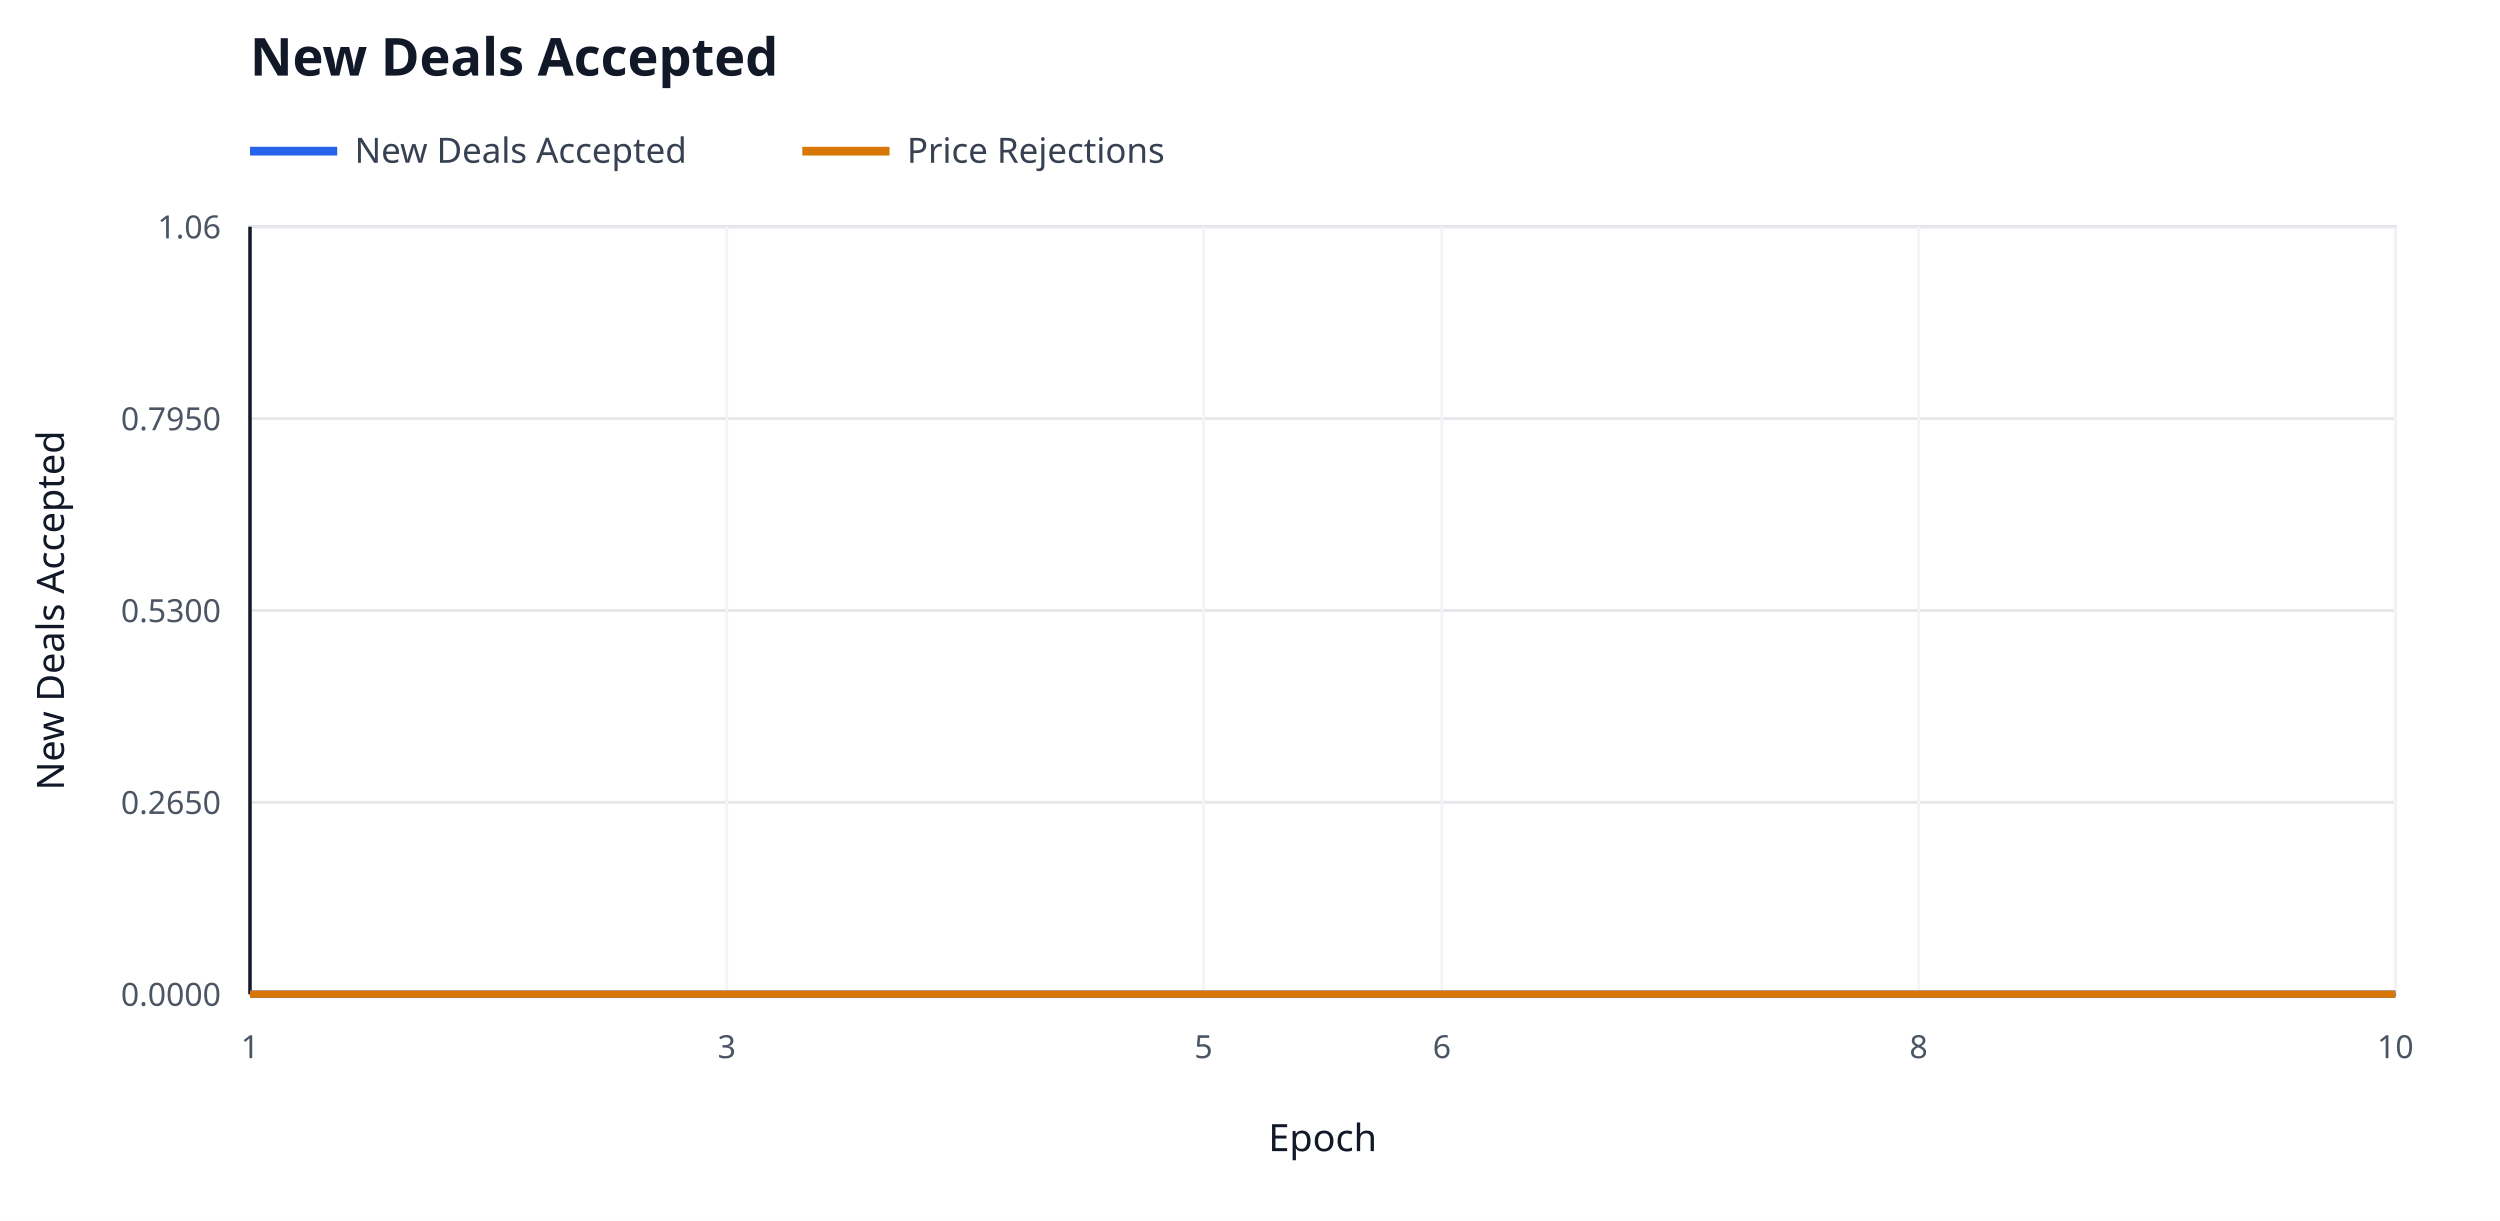
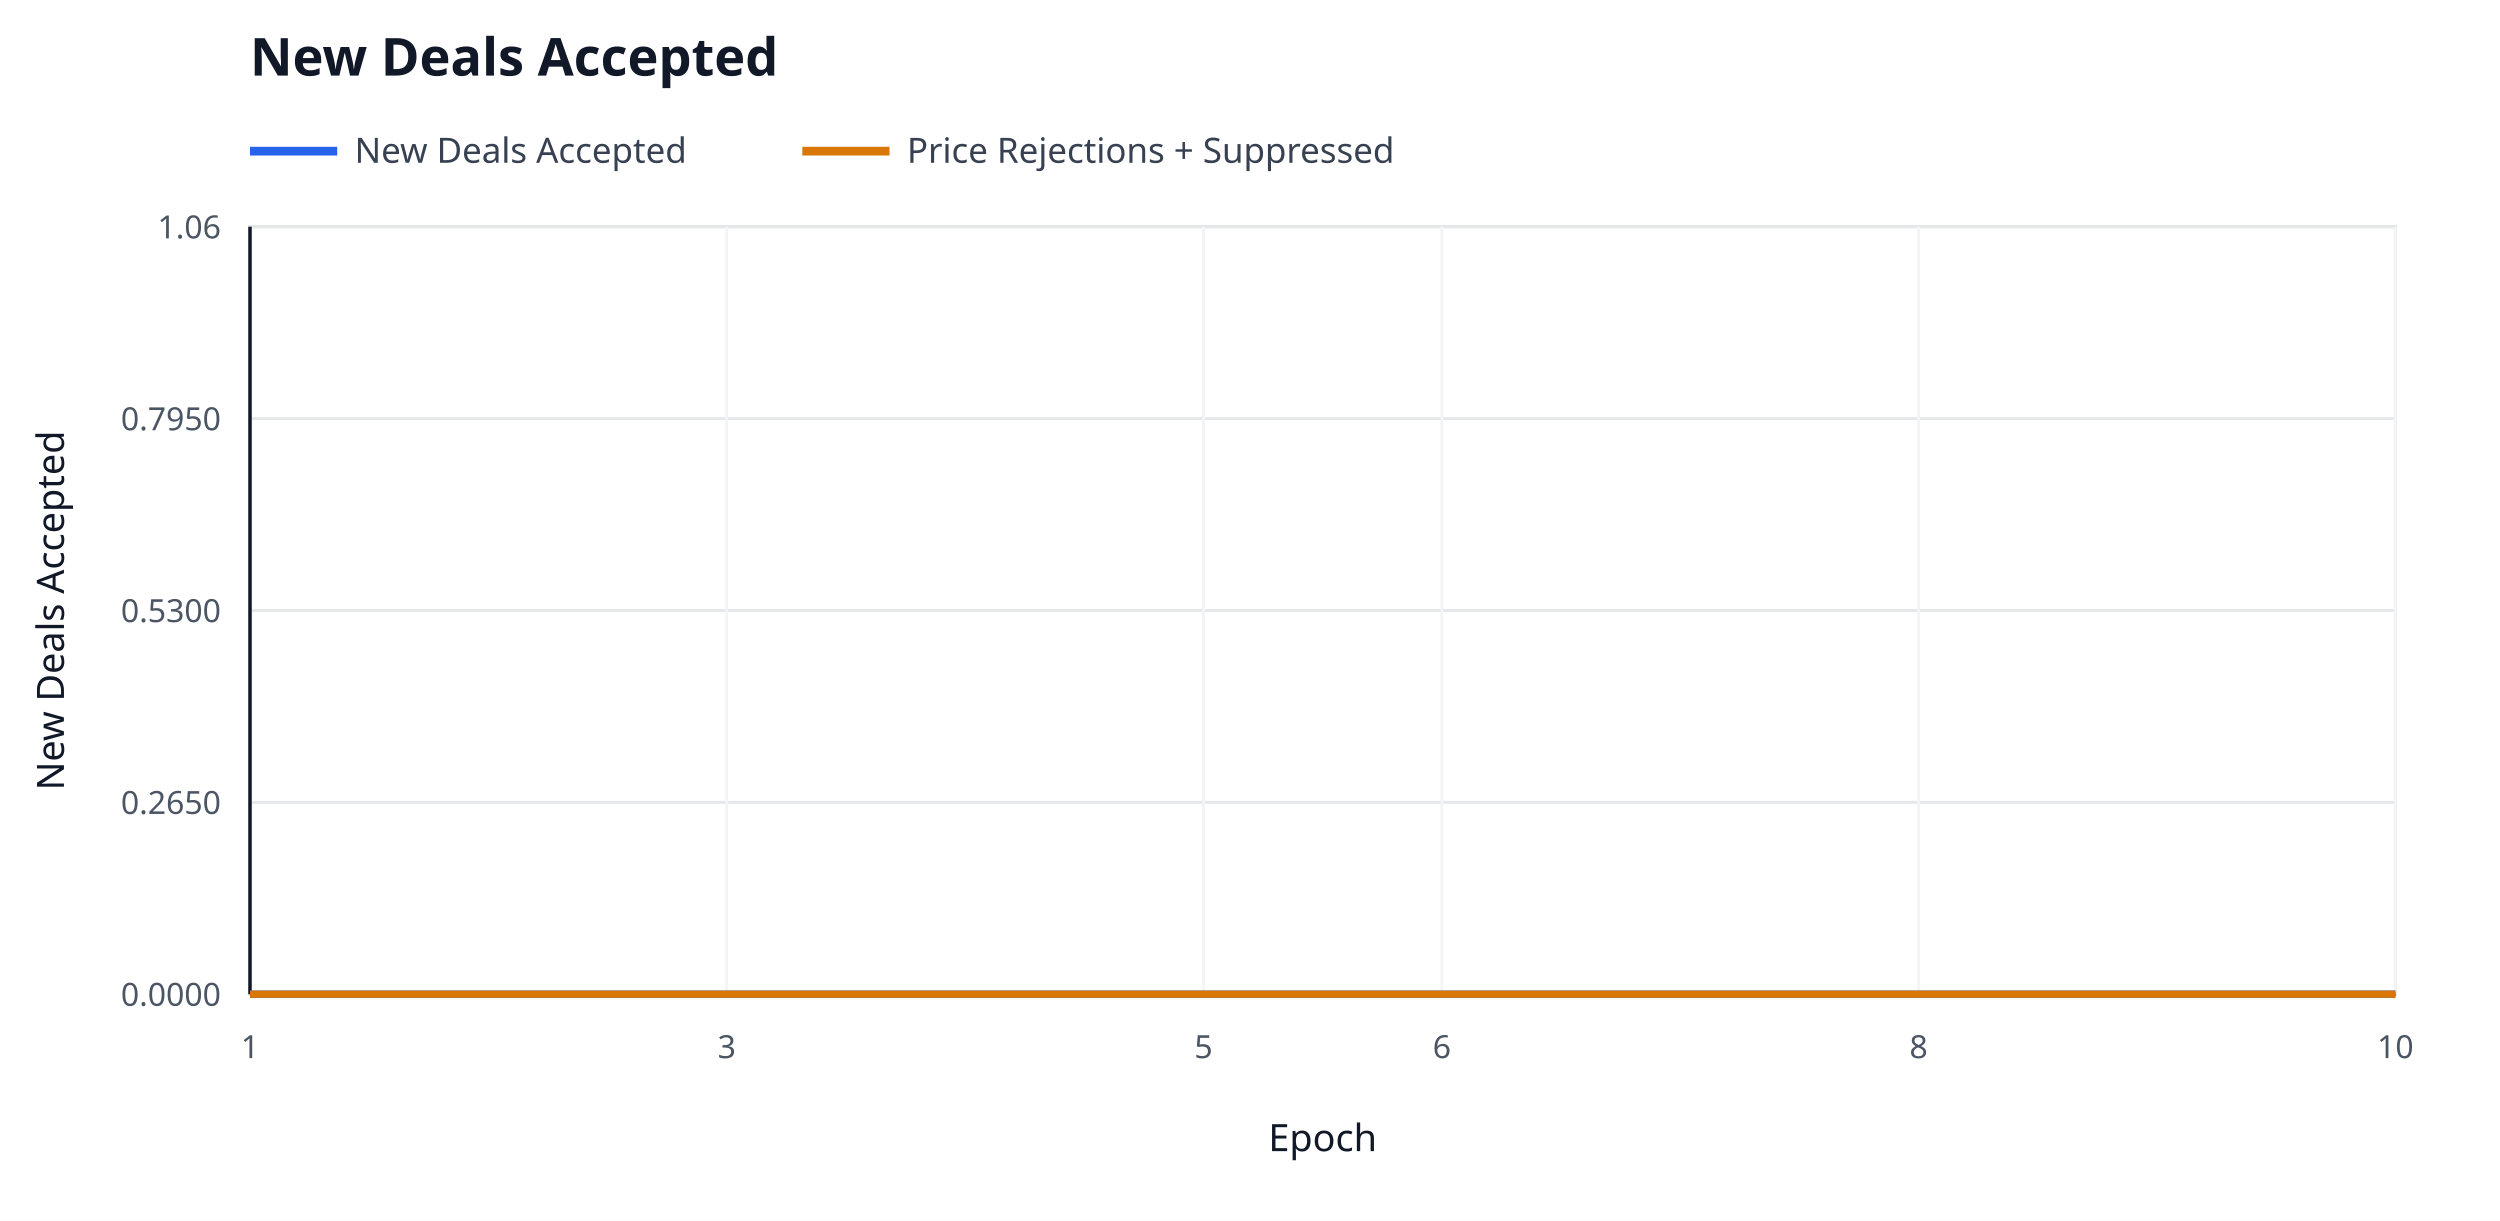
<svg xmlns="http://www.w3.org/2000/svg" width="860" height="420" viewBox="0 0 860 420">
  <rect width="100%" height="100%" fill="#ffffff" />
  <text x="86" y="26" font-family="sans-serif" font-size="18" font-weight="700" fill="#111827">New Deals Accepted</text>
  <line x1="86" y1="52" x2="116" y2="52" stroke="#2563eb" stroke-width="3" />
  <text x="122" y="56" font-family="sans-serif" font-size="12" fill="#374151">New Deals Accepted</text>
  <line x1="276" y1="52" x2="306" y2="52" stroke="#d97706" stroke-width="3" />
-   <text x="312" y="56" font-family="sans-serif" font-size="12" fill="#374151">Price Rejections</text>
+   <text x="312" y="56" font-family="sans-serif" font-size="12" fill="#374151">Price Rejections + Suppressed</text>
  <rect x="86" y="78" width="738" height="264" fill="#ffffff" stroke="#d1d5db" />
  <line x1="86" y1="342.0" x2="824" y2="342.0" stroke="#e5e7eb" stroke-width="1" />
  <text x="76" y="346.0" font-family="sans-serif" font-size="11" text-anchor="end" fill="#4b5563">0.0000</text>
  <line x1="86" y1="276.0" x2="824" y2="276.0" stroke="#e5e7eb" stroke-width="1" />
  <text x="76" y="280.0" font-family="sans-serif" font-size="11" text-anchor="end" fill="#4b5563">0.2650</text>
  <line x1="86" y1="210.0" x2="824" y2="210.0" stroke="#e5e7eb" stroke-width="1" />
  <text x="76" y="214.0" font-family="sans-serif" font-size="11" text-anchor="end" fill="#4b5563">0.5300</text>
  <line x1="86" y1="144.0" x2="824" y2="144.0" stroke="#e5e7eb" stroke-width="1" />
  <text x="76" y="148.0" font-family="sans-serif" font-size="11" text-anchor="end" fill="#4b5563">0.7950</text>
  <line x1="86" y1="78.0" x2="824" y2="78.0" stroke="#e5e7eb" stroke-width="1" />
  <text x="76" y="82.0" font-family="sans-serif" font-size="11" text-anchor="end" fill="#4b5563">1.06</text>
  <line x1="86.0" y1="78" x2="86.0" y2="342" stroke="#f3f4f6" stroke-width="1" />
  <text x="86.0" y="364" font-family="sans-serif" font-size="11" text-anchor="middle" fill="#4b5563">1</text>
  <line x1="250.0" y1="78" x2="250.0" y2="342" stroke="#f3f4f6" stroke-width="1" />
  <text x="250.0" y="364" font-family="sans-serif" font-size="11" text-anchor="middle" fill="#4b5563">3</text>
  <line x1="414.0" y1="78" x2="414.0" y2="342" stroke="#f3f4f6" stroke-width="1" />
  <text x="414.0" y="364" font-family="sans-serif" font-size="11" text-anchor="middle" fill="#4b5563">5</text>
  <line x1="496.0" y1="78" x2="496.0" y2="342" stroke="#f3f4f6" stroke-width="1" />
  <text x="496.0" y="364" font-family="sans-serif" font-size="11" text-anchor="middle" fill="#4b5563">6</text>
  <line x1="660.0" y1="78" x2="660.0" y2="342" stroke="#f3f4f6" stroke-width="1" />
  <text x="660.0" y="364" font-family="sans-serif" font-size="11" text-anchor="middle" fill="#4b5563">8</text>
  <line x1="824.0" y1="78" x2="824.0" y2="342" stroke="#f3f4f6" stroke-width="1" />
  <text x="824.0" y="364" font-family="sans-serif" font-size="11" text-anchor="middle" fill="#4b5563">10</text>
  <line x1="86" y1="342" x2="824" y2="342" stroke="#111827" stroke-width="1.2" />
  <line x1="86" y1="78" x2="86" y2="342" stroke="#111827" stroke-width="1.2" />
  <text x="455.0" y="396" font-family="sans-serif" font-size="13" text-anchor="middle" fill="#111827">Epoch</text>
  <text transform="translate(22 210.0) rotate(-90)" font-family="sans-serif" font-size="13" text-anchor="middle" fill="#111827">New Deals Accepted</text>
  <polyline fill="none" stroke="#2563eb" stroke-width="2.5" points="86.0,342.0 168.0,342.0 250.0,342.0 332.0,342.0 414.0,342.0 496.0,342.0 578.0,342.0 660.0,342.0 742.0,342.0 824.0,342.0" />
  <polyline fill="none" stroke="#d97706" stroke-width="2.5" points="86.0,342.0 168.0,342.0 250.0,342.0 332.0,342.0 414.0,342.0 496.0,342.0 578.0,342.0 660.0,342.0 742.0,342.0 824.0,342.0" />
</svg>
